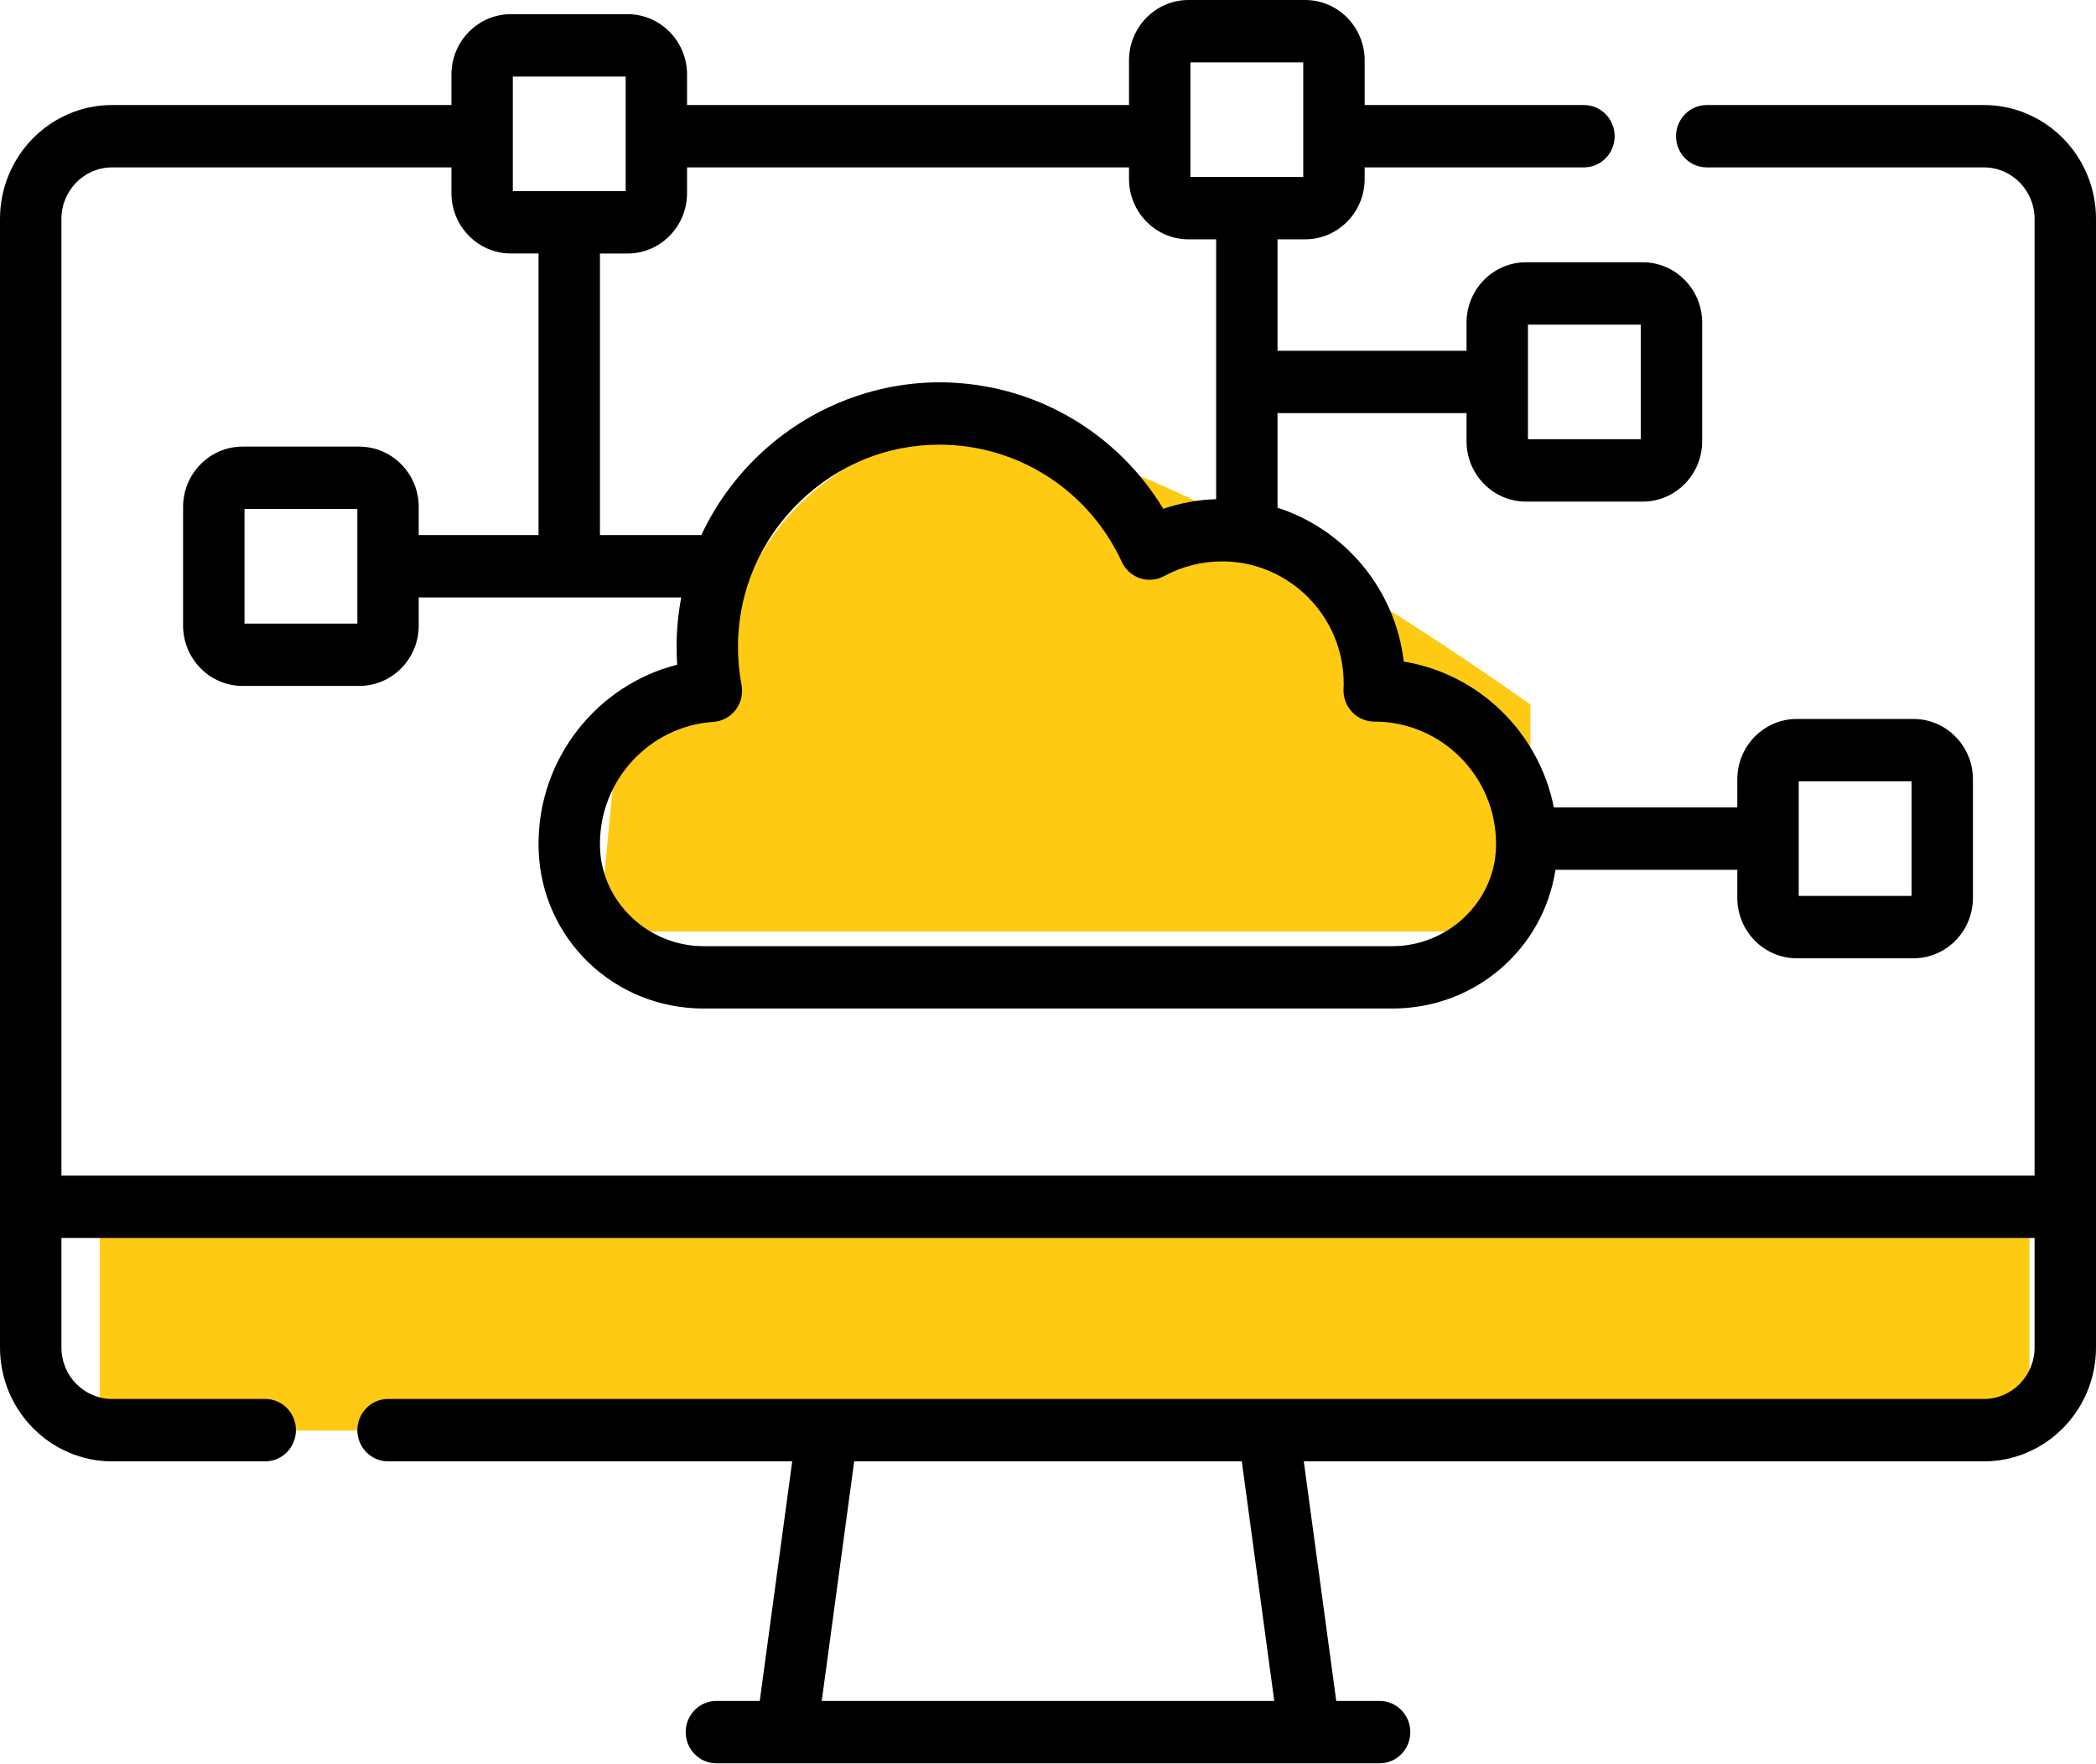
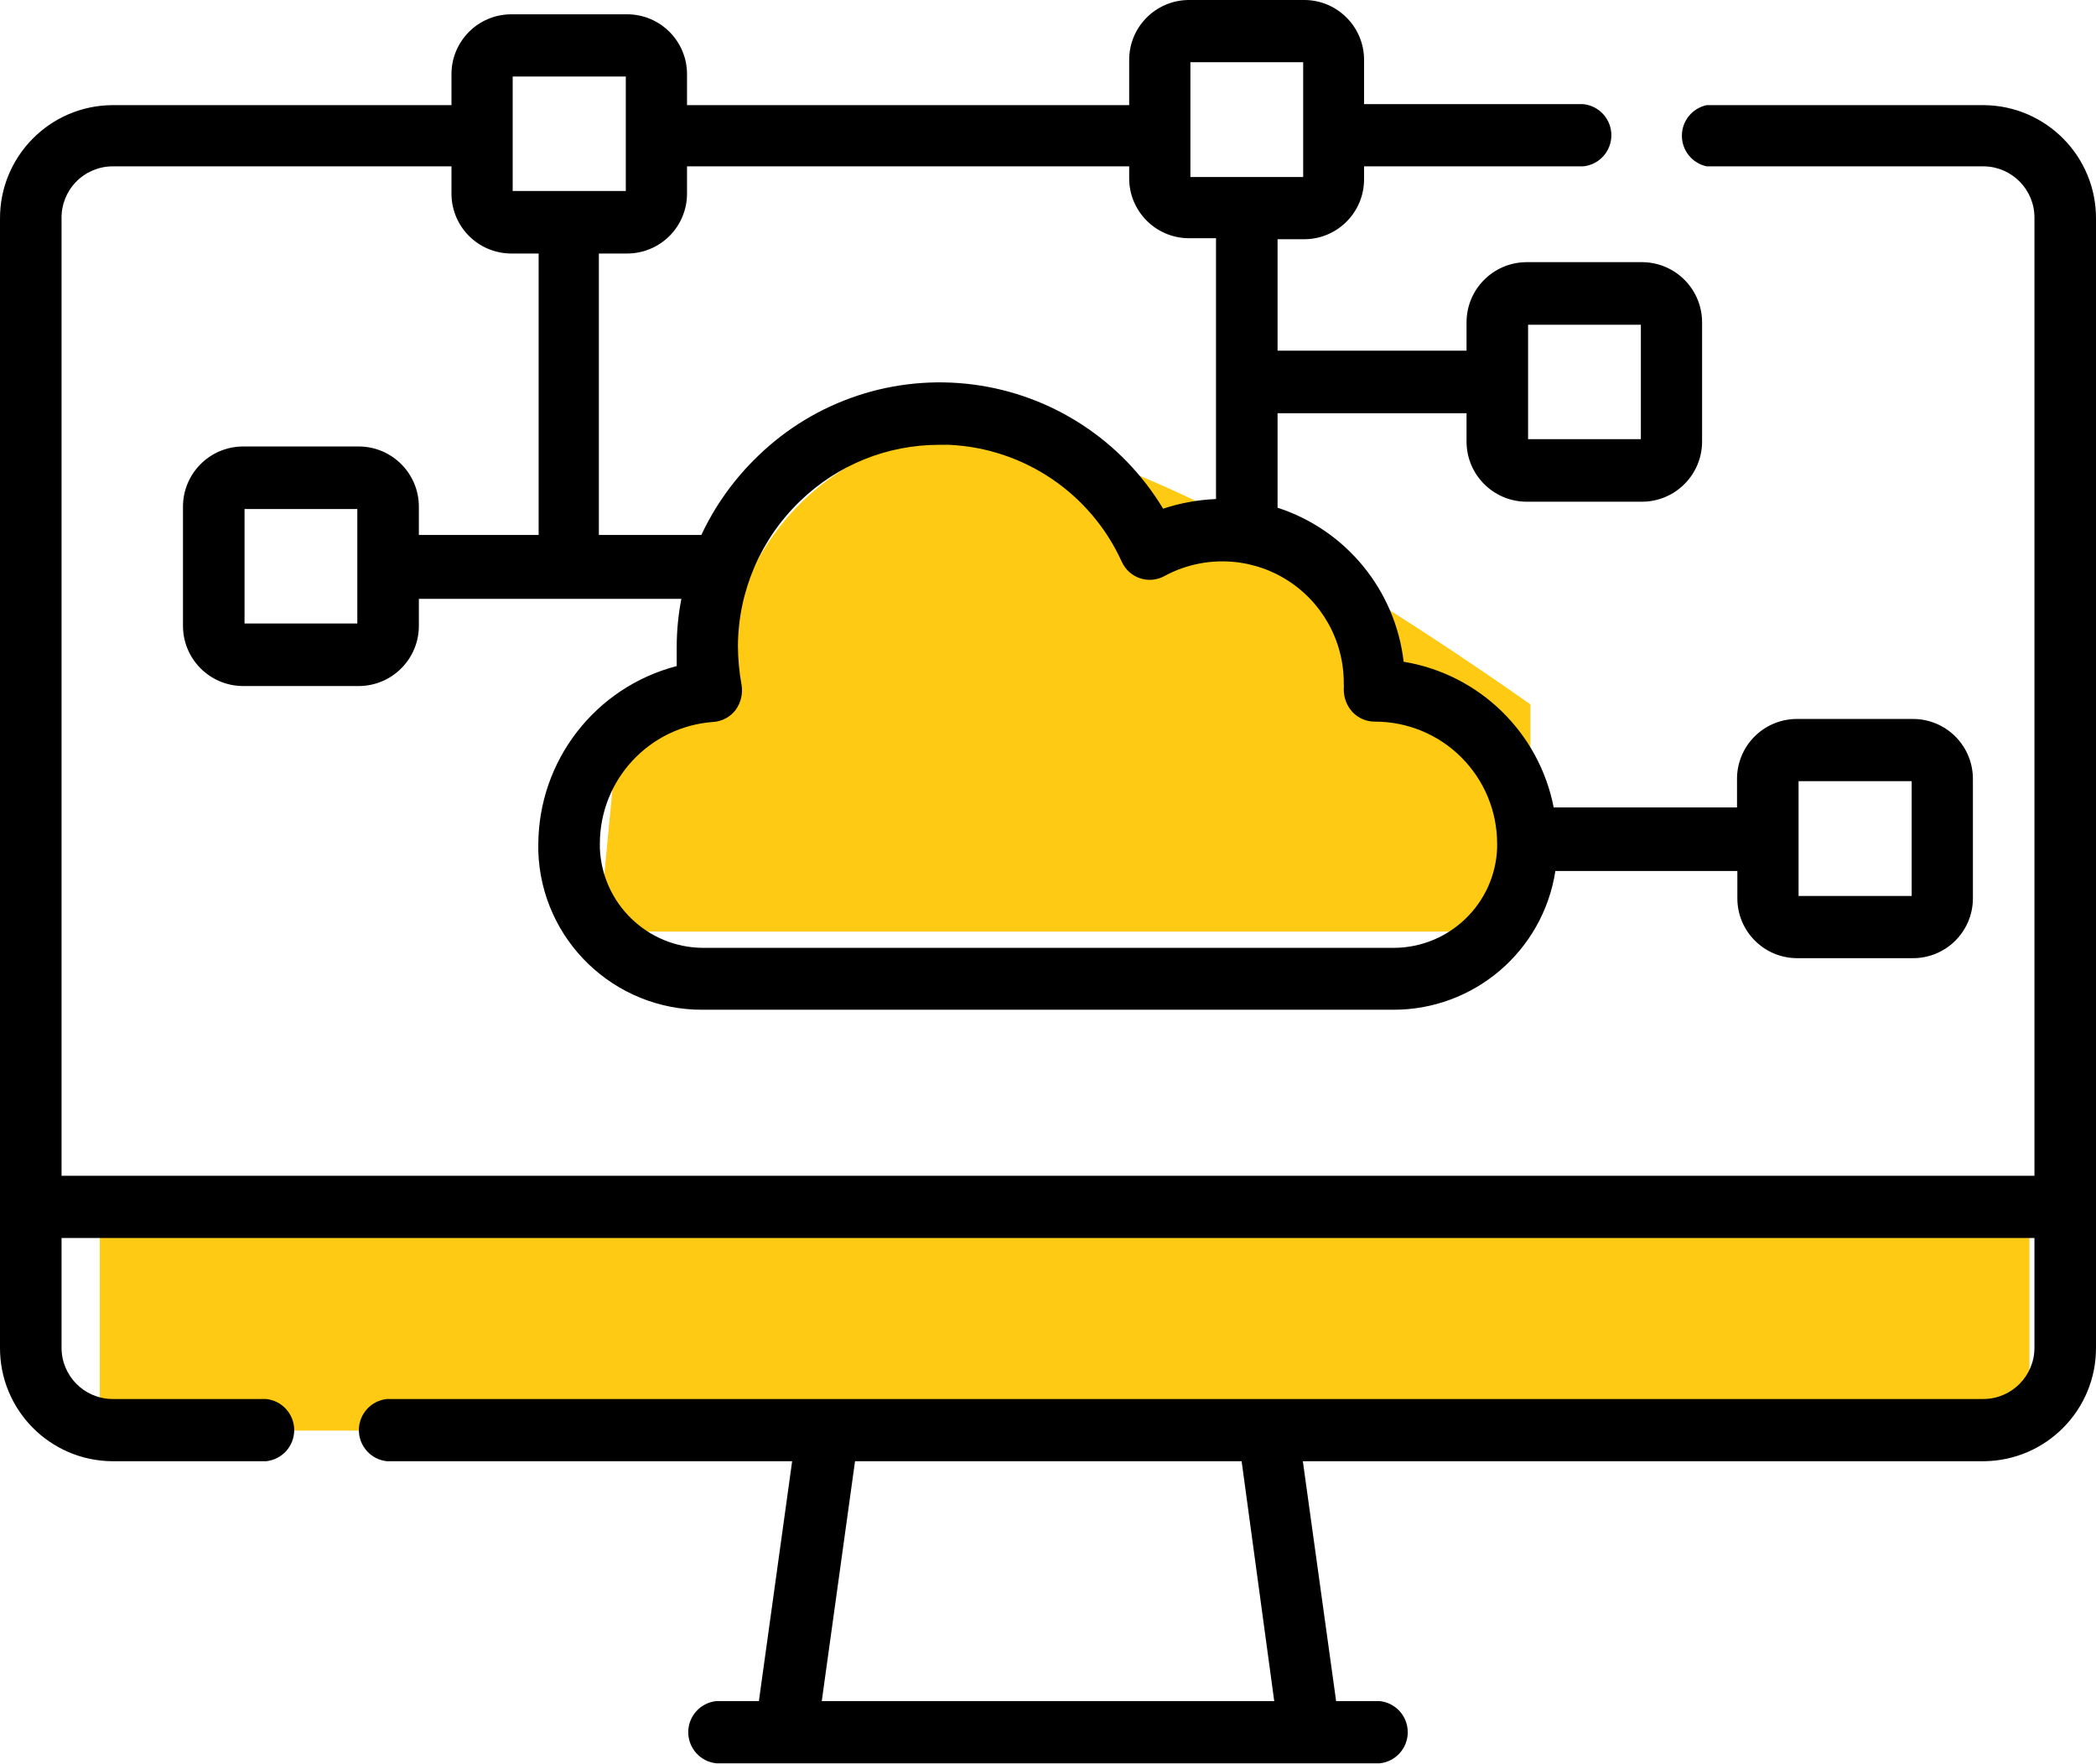
- <svg xmlns="http://www.w3.org/2000/svg" width="63px" height="53px" viewBox="0 0 63 53" version="1.1">
-   <g id="Page-1" stroke="none" stroke-width="1" fill="none" fill-rule="evenodd">
-     <g id="Web-Sistem---Landing-Page-" transform="translate(-920, -3784)">
-       <g id="cloud-computing-(1)" transform="translate(920, 3784)">
-         <rect id="Rectangle" fill="#FFCA13" x="3" y="36" width="58" height="7" />
-         <path d="M18.584,21.939 C20.765,21.637 21.856,21.155 21.856,20.493 C21.856,15.704 25.855,13.083 28.742,13.003 C32.339,12.902 38.092,15.626 46,21.173 L46,28 L18,28 L18.584,21.939 Z" id="Rectangle-Copy-7" fill="#FFCA13" />
-         <path d="M59.63,3.157 L51.3,3.157 C50.791,3.157 50.377,3.577 50.377,4.094 C50.377,4.612 50.791,5.031 51.3,5.031 L59.63,5.031 C60.471,5.031 61.154,5.726 61.154,6.579 L61.154,35.336 L1.846,35.336 L1.846,6.579 C1.846,5.726 2.529,5.031 3.37,5.031 L13.569,5.031 L13.569,5.804 C13.569,6.805 14.37,7.619 15.356,7.619 L16.187,7.619 L16.187,16.083 L12.586,16.083 L12.586,15.239 C12.586,14.238 11.784,13.424 10.799,13.424 L7.291,13.424 C6.305,13.424 5.503,14.238 5.503,15.239 L5.503,18.802 C5.503,19.803 6.305,20.617 7.291,20.617 L10.799,20.617 C11.784,20.617 12.586,19.803 12.586,18.802 L12.586,17.958 L20.476,17.958 C20.387,18.429 20.339,18.911 20.336,19.401 C20.335,19.594 20.341,19.787 20.354,19.98 C17.953,20.586 16.187,22.785 16.187,25.36 C16.187,25.425 16.188,25.489 16.19,25.554 C16.281,28.223 18.457,30.313 21.145,30.313 L41.855,30.313 C44.341,30.313 46.387,28.524 46.753,26.144 L52.219,26.144 L52.219,26.988 C52.219,27.989 53.021,28.803 54.006,28.803 L57.514,28.803 C58.5,28.803 59.301,27.989 59.301,26.988 L59.301,23.425 C59.301,22.424 58.5,21.61 57.514,21.61 L54.006,21.61 C53.021,21.61 52.219,22.424 52.219,23.425 L52.219,24.269 L46.705,24.269 C46.257,22.018 44.455,20.255 42.194,19.885 C41.937,17.706 40.419,15.911 38.399,15.261 L38.399,12.417 L44.08,12.417 L44.08,13.262 C44.08,14.263 44.882,15.077 45.868,15.077 L49.376,15.077 C50.361,15.077 51.163,14.263 51.163,13.262 L51.163,9.699 C51.163,8.698 50.361,7.883 49.376,7.883 L45.868,7.883 C44.882,7.883 44.08,8.698 44.08,9.699 L44.08,10.543 L38.399,10.543 L38.399,7.193 L39.23,7.193 C40.216,7.193 41.018,6.379 41.018,5.378 L41.018,5.031 L47.609,5.031 C48.119,5.031 48.532,4.612 48.532,4.094 C48.532,3.576 48.119,3.157 47.609,3.157 L41.018,3.157 L41.018,1.815 C41.018,0.814 40.216,0 39.23,0 L35.722,0 C34.737,0 33.935,0.814 33.935,1.815 L33.935,3.157 L20.651,3.157 L20.651,2.241 C20.651,1.24 19.85,0.426 18.864,0.426 L15.356,0.426 C14.37,0.426 13.569,1.24 13.569,2.241 L13.569,3.157 L3.37,3.157 C1.512,3.157 0,4.692 0,6.579 L0,40.502 C0,42.389 1.512,43.924 3.37,43.924 L7.972,43.924 C8.482,43.924 8.895,43.504 8.895,42.987 C8.895,42.469 8.482,42.049 7.972,42.049 L3.37,42.049 C2.529,42.049 1.846,41.355 1.846,40.502 L1.846,37.211 L61.154,37.211 L61.154,40.502 C61.154,41.355 60.471,42.049 59.63,42.049 L11.663,42.049 C11.154,42.049 10.741,42.469 10.741,42.987 C10.741,43.504 11.154,43.924 11.663,43.924 L23.812,43.924 L22.836,51.125 L21.533,51.125 C21.023,51.125 20.61,51.545 20.61,52.063 C20.61,52.58 21.023,53 21.533,53 L41.467,53 C41.977,53 42.39,52.58 42.39,52.063 C42.39,51.545 41.977,51.125 41.467,51.125 L40.164,51.125 L39.188,43.924 L59.63,43.924 C61.488,43.924 63,42.389 63,40.502 L63,6.579 C63,4.692 61.488,3.157 59.63,3.157 Z M10.741,18.743 L7.349,18.743 L7.349,15.298 L10.741,15.298 L10.741,18.743 L10.741,18.743 Z M54.065,23.484 L57.456,23.484 L57.456,26.929 L54.065,26.929 L54.065,23.484 Z M45.926,9.758 L49.317,9.758 L49.317,13.202 L45.926,13.202 L45.926,9.758 Z M40.388,20.546 C40.388,20.601 40.386,20.655 40.383,20.709 C40.372,20.965 40.464,21.214 40.638,21.399 C40.812,21.584 41.053,21.689 41.305,21.689 C41.311,21.689 41.316,21.689 41.322,21.689 C43.333,21.695 44.967,23.34 44.967,25.361 C44.967,25.404 44.967,25.447 44.965,25.489 C44.91,27.116 43.515,28.439 41.855,28.439 L21.145,28.439 C19.485,28.439 18.091,27.116 18.035,25.489 C18.033,25.447 18.033,25.404 18.033,25.361 C18.033,23.435 19.53,21.826 21.443,21.698 C21.707,21.68 21.95,21.548 22.112,21.336 C22.274,21.123 22.338,20.85 22.288,20.586 C22.215,20.2 22.179,19.805 22.182,19.411 C22.191,17.762 22.856,16.218 24.054,15.065 C25.2,13.963 26.673,13.366 28.23,13.366 C28.33,13.366 28.431,13.368 28.532,13.373 C30.781,13.484 32.768,14.831 33.718,16.888 C33.826,17.121 34.023,17.299 34.264,17.38 C34.505,17.461 34.767,17.438 34.99,17.316 C35.521,17.027 36.123,16.874 36.731,16.874 C38.747,16.874 40.388,18.521 40.388,20.546 Z M35.781,1.875 L39.172,1.875 L39.172,5.319 L35.781,5.319 L35.781,1.875 Z M20.651,5.804 L20.651,5.031 L33.935,5.031 L33.935,5.378 C33.935,6.379 34.737,7.194 35.722,7.194 L36.554,7.194 L36.554,15.003 C36.012,15.021 35.475,15.119 34.965,15.293 C33.611,13.06 31.253,11.631 28.622,11.501 C26.477,11.394 24.35,12.198 22.785,13.704 C22.062,14.4 21.49,15.205 21.08,16.083 L18.033,16.083 L18.033,7.62 L18.864,7.62 C19.85,7.62 20.651,6.805 20.651,5.804 Z M15.414,2.301 L18.806,2.301 L18.806,5.745 L15.414,5.745 L15.414,2.301 Z M38.301,51.126 L24.699,51.126 L25.675,43.924 L37.325,43.924 L38.301,51.126 Z" id="Shape" fill="#000000" fill-rule="nonzero" />
-       </g>
-     </g>
-   </g>
+ <svg xmlns="http://www.w3.org/2000/svg" id="Layer_1" data-name="Layer 1" viewBox="0 0 63 53">
+   <path d="M3,36H61v7H3Z" transform="translate(0 0)" style="fill:#ffca13;fill-rule:evenodd" />
+   <path d="M18.58,21.94c2.19-.3,3.28-.79,3.28-1.45A7.43,7.43,0,0,1,28.74,13q5.4-.15,17.26,8.17V28H18Z" transform="translate(0 0)" style="fill:#ffca13;fill-rule:evenodd" />
+   <path d="M59.63,3.16H51.3A.94.94,0,0,0,51.3,5h8.33a1.54,1.54,0,0,1,1.52,1.55V35.34H1.85V6.58A1.54,1.54,0,0,1,3.37,5h10.2V5.8a1.8,1.8,0,0,0,1.79,1.82h.83v8.46h-3.6v-.84a1.81,1.81,0,0,0-1.79-1.82H7.29A1.81,1.81,0,0,0,5.5,15.24V18.8a1.81,1.81,0,0,0,1.79,1.82H10.8a1.81,1.81,0,0,0,1.79-1.82V18h7.89a7.64,7.64,0,0,0-.14,1.44c0,.19,0,.39,0,.58a5.56,5.56,0,0,0-4.16,5.38v.19a4.92,4.92,0,0,0,4.95,4.76H41.86a4.92,4.92,0,0,0,4.89-4.17h5.47V27A1.8,1.8,0,0,0,54,28.8h3.5A1.8,1.8,0,0,0,59.3,27V23.43a1.8,1.8,0,0,0-1.79-1.82H54a1.8,1.8,0,0,0-1.79,1.82v.84H46.7a5.51,5.51,0,0,0-4.51-4.38,5.54,5.54,0,0,0-3.79-4.63V12.42h5.68v.84a1.81,1.81,0,0,0,1.79,1.82h3.51a1.81,1.81,0,0,0,1.78-1.82V9.7a1.81,1.81,0,0,0-1.78-1.82H45.87A1.81,1.81,0,0,0,44.08,9.7v.84H38.4V7.19h.83A1.8,1.8,0,0,0,41,5.38V5h6.59a.94.94,0,0,0,0-1.87H41V1.82A1.8,1.8,0,0,0,39.23,0H35.72a1.8,1.8,0,0,0-1.78,1.82V3.16H20.65V2.24A1.8,1.8,0,0,0,18.86.43h-3.5a1.8,1.8,0,0,0-1.79,1.81v.92H3.37A3.4,3.4,0,0,0,0,6.58V40.5a3.4,3.4,0,0,0,3.37,3.42H8a.94.94,0,0,0,0-1.87H3.37A1.54,1.54,0,0,1,1.85,40.5V37.21h59.3V40.5a1.54,1.54,0,0,1-1.52,1.55h-48a.94.94,0,0,0,0,1.87H23.81l-1,7.21H21.53a.94.94,0,0,0,0,1.87H41.47a.94.94,0,0,0,0-1.87H40.16l-1-7.21H59.63A3.4,3.4,0,0,0,63,40.5V6.58A3.4,3.4,0,0,0,59.63,3.16ZM10.74,18.74H7.35V15.3h3.39v3.44Zm43.32,4.74h3.4v3.45h-3.4ZM45.93,9.76h3.39V13.2H45.93ZM40.39,20.55a.86.86,0,0,1,0,.16,1,1,0,0,0,.26.69.92.92,0,0,0,.67.29h0A3.67,3.67,0,0,1,45,25.36v.13a3.12,3.12,0,0,1-3.11,3H21.14a3.12,3.12,0,0,1-3.11-3v-.13a3.67,3.67,0,0,1,3.41-3.66.92.92,0,0,0,.67-.36,1,1,0,0,0,.18-.75,6.73,6.73,0,0,1-.11-1.18,6.09,6.09,0,0,1,1.87-4.35,6,6,0,0,1,4.18-1.69h.3a6,6,0,0,1,5.19,3.52.92.92,0,0,0,1.27.43,3.65,3.65,0,0,1,5.4,3.23ZM35.78,1.87h3.39V5.32H35.78ZM20.65,5.8V5H33.94v.35a1.8,1.8,0,0,0,1.78,1.81h.83V15a5.79,5.79,0,0,0-1.59.29A7.84,7.84,0,0,0,22.79,13.7a8,8,0,0,0-1.71,2.38H18V7.62h.83A1.8,1.8,0,0,0,20.65,5.8ZM15.41,2.3h3.4V5.74h-3.4ZM38.3,51.13H24.7l1-7.21H37.32Z" transform="translate(0 0)" />
</svg>
